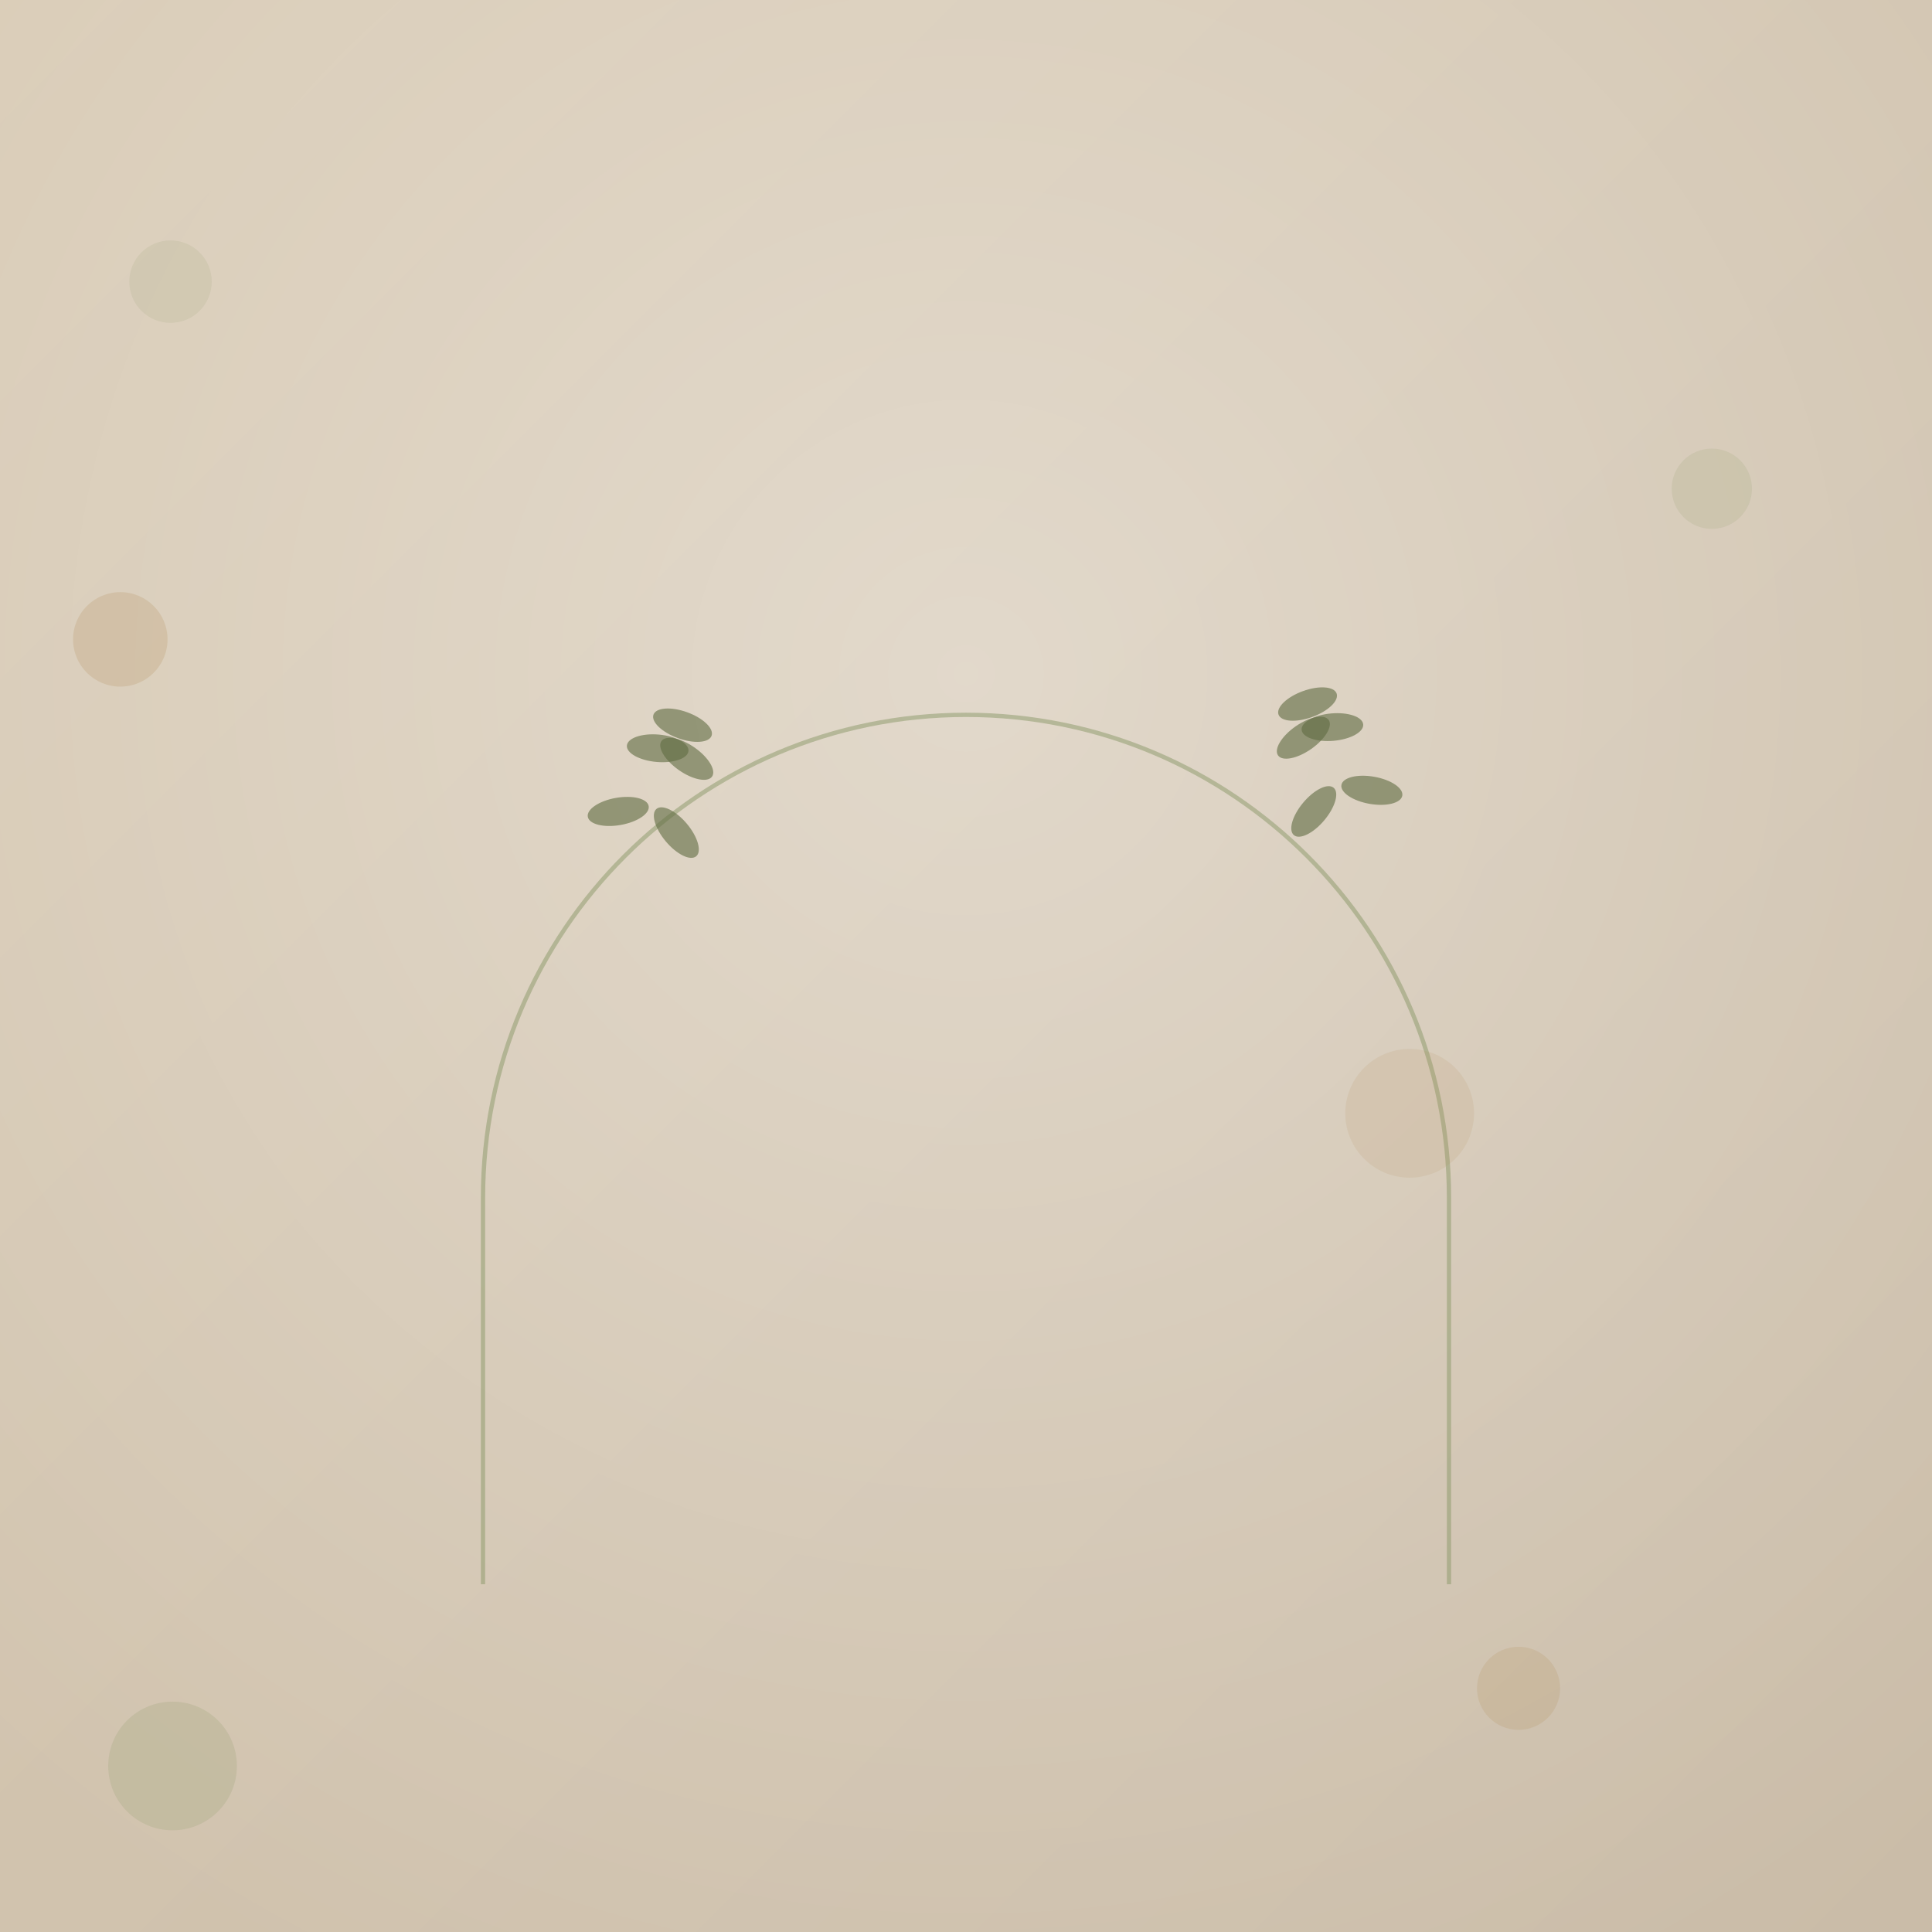
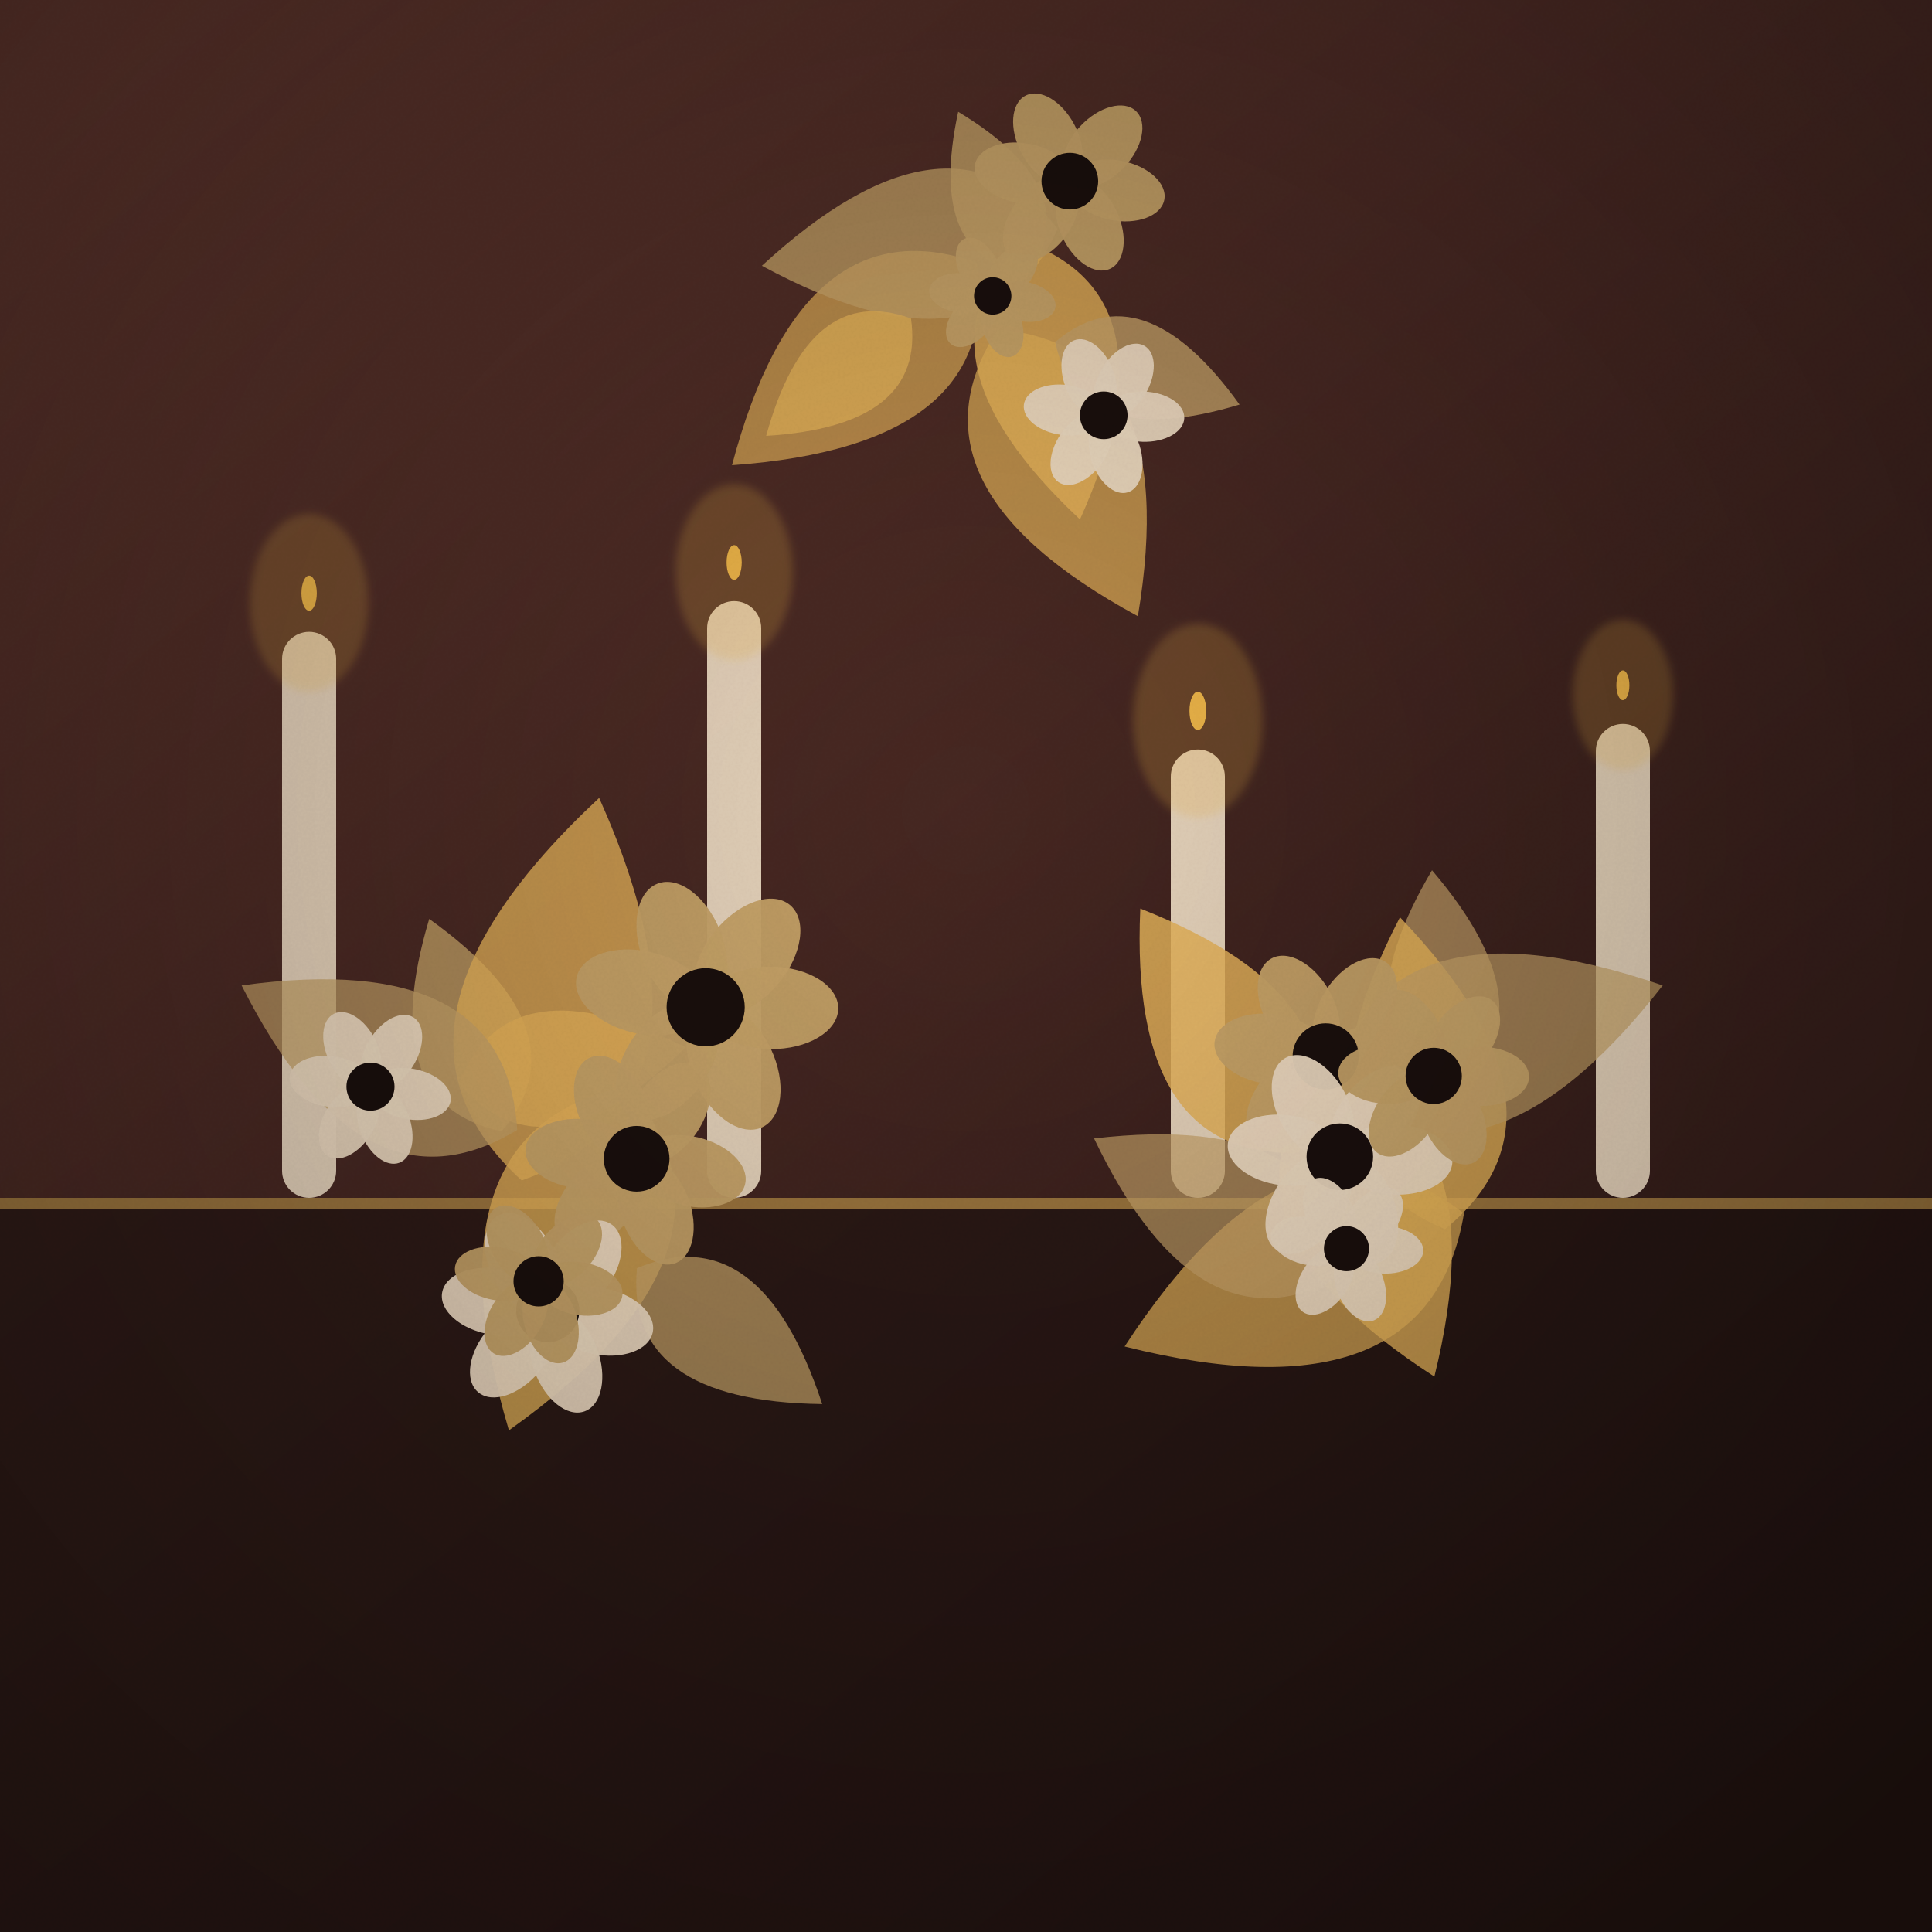
<svg xmlns="http://www.w3.org/2000/svg" width="900" height="900" viewBox="0 0 900 900" role="img">
  <defs>
-     <linearGradient id="g13" x1="0" y1="0" x2="1" y2="1">
-       <stop offset="0%" stop-color="#d8cab4" />
-       <stop offset="100%" stop-color="#cabca8" />
+     <linearGradient id="g13" x1="0.1" y1="0" x2="0.9" y2="1">
+       <stop offset="0%" stop-color="#5c342c" />
+       <stop offset="100%" stop-color="#2c1815" />
    </linearGradient>
-     <radialGradient id="soft13" cx="50%" cy="35%" r="75%">
-       <stop offset="0%" stop-color="#ffffff" stop-opacity="0.35" />
-       <stop offset="100%" stop-color="#ffffff" stop-opacity="0" />
+     <radialGradient id="v13" cx="50%" cy="42%" r="72%">
+       <stop offset="0%" stop-color="#000000" stop-opacity="0" />
+       <stop offset="100%" stop-color="#000000" stop-opacity="0.3" />
    </radialGradient>
+     <filter id="n13">
+       <feTurbulence type="fractalNoise" baseFrequency="0.8" numOctaves="2" stitchTiles="stitch" result="noise" />
+       <feColorMatrix in="noise" type="matrix" values="0 0 0 0 0  0 0 0 0 0  0 0 0 0 0  0 0 0 0.06 0" />
+     </filter>
  </defs>
  <rect width="900" height="900" fill="url(#g13)" />
-   <rect width="900" height="900" fill="url(#soft13)" />
-   <path d="M 225 738 L 225 558 A 225 225 0 0 1 675 558 L 675 738" fill="none" stroke="#8a9767" stroke-width="2" opacity="0.5" />
-   <g transform="rotate(20 288 378)">
-     <ellipse cx="288" cy="378" rx="14.4" ry="6.4" fill="#5f6b41" opacity="0.6" transform="rotate(-30 288 378)" />
-     <ellipse cx="295.2" cy="344.059" rx="14.4" ry="6.4" fill="#5f6b41" opacity="0.6" transform="rotate(-15 295.2 344.0589)" />
-     <ellipse cx="302.4" cy="330" rx="14.4" ry="6.4" fill="#5f6b41" opacity="0.6" transform="rotate(0 302.4 330)" />
-     <ellipse cx="309.6" cy="344.059" rx="14.4" ry="6.4" fill="#5f6b41" opacity="0.6" transform="rotate(15 309.6 344.0589)" />
-     <ellipse cx="316.8" cy="378" rx="14.4" ry="6.4" fill="#5f6b41" opacity="0.6" transform="rotate(30 316.8 378)" />
+   <rect x="0" y="558" width="900" height="342" fill="#1a0f0d" opacity="0.55" />
+   <rect x="0" y="558" width="900" height="5.4" fill="#e8b45a" opacity="0.6" />
+   <rect x="131.4" y="294.333" width="25.2" height="263.667" rx="12.6" fill="#f0ddc4" opacity="0.95" />
+   <ellipse cx="144" cy="276.333" rx="3.58" ry="8.183" fill="#f0b74a" />
+   <ellipse cx="144" cy="280.833" rx="27.618" ry="41.426" fill="#f0b74a" opacity="0.22" filter="blur(2px)" />
+   <rect x="329.4" y="280.022" width="25.2" height="277.978" rx="12.6" fill="#f0ddc4" opacity="0.95" />
+   <ellipse cx="342" cy="262.022" rx="3.536" ry="8.082" fill="#f0b74a" />
+   <ellipse cx="342" cy="266.522" rx="27.276" ry="40.915" fill="#f0b74a" opacity="0.22" filter="blur(2px)" />
+   <rect x="545.4" y="349.137" width="25.2" height="208.863" rx="12.6" fill="#f0ddc4" opacity="0.95" />
+   <ellipse cx="558" cy="331.137" rx="3.905" ry="8.926" fill="#f0b74a" />
+   <ellipse cx="558" cy="335.637" rx="30.127" ry="45.19" fill="#f0b74a" opacity="0.22" filter="blur(2px)" />
+   <rect x="743.4" y="337.233" width="25.2" height="220.767" rx="12.6" fill="#f0ddc4" opacity="0.95" />
+   <ellipse cx="756" cy="319.233" rx="3.029" ry="6.924" fill="#f0b74a" />
+   <ellipse cx="756" cy="323.733" rx="23.369" ry="35.054" fill="#f0b74a" opacity="0.22" filter="blur(2px)" />
+   <path d="M 292.378 505.84 Q 343.3 420.969 462.119 505.84 Q 343.3 590.71 292.378 505.84 Z" fill="#e8b45a" opacity="0.811" transform="rotate(109.017 292.3782 505.8398)" />
+   <path d="M 233.742 527.064 Q 265.123 474.762 338.345 527.064 Q 265.123 579.366 233.742 527.064 Z" fill="#c9a469" opacity="0.791" transform="rotate(251.1543 233.7417 527.0644)" />
+   <path d="M 213.744 504.594 Q 245.827 451.123 320.688 504.594 Q 245.827 558.066 213.744 504.594 Z" fill="#e8b45a" opacity="0.773" transform="rotate(350.9769 213.744 504.5944)" />
+   <path d="M 296.719 590.763 Q 328.83 537.244 403.757 590.763 Q 328.83 644.283 296.719 590.763 Z" fill="#c9a469" opacity="0.759" transform="rotate(36.26235 296.7185 590.7634)" />
+   <path d="M 242.999 549.905 Q 297.548 458.989 424.83 549.905 Q 297.548 640.821 242.999 549.905 Z" fill="#e8b45a" opacity="0.793" transform="rotate(281.4552 242.9986 549.9046)" />
+   <path d="M 240.918 526.351 Q 284.398 453.884 385.853 526.351 Q 284.398 598.819 240.918 526.351 Z" fill="#c9a469" opacity="0.731" transform="rotate(207.6667 240.9176 526.3514)" />
+   <g>
+     <ellipse cx="359.1" cy="469.5" rx="31.4" ry="19.2" fill="#c9a469" opacity="0.96" transform="rotate(0.6239095 359.1 469.5)" />
+     <ellipse cx="341.7" cy="496.7" rx="31.4" ry="19.2" fill="#c9a469" opacity="0.96" transform="rotate(64.81137 341.7 496.7)" />
+     <ellipse cx="311.1" cy="493.9" rx="31.4" ry="19.2" fill="#c9a469" opacity="0.96" transform="rotate(125.5468 311.1 493.9)" />
+     <ellipse cx="299.2" cy="462.3" rx="31.4" ry="19.2" fill="#c9a469" opacity="0.96" transform="rotate(193.131 299.2 462.3)" />
+     <ellipse cx="317.7" cy="440.9" rx="31.4" ry="19.2" fill="#c9a469" opacity="0.96" transform="rotate(248.6865 317.7 440.9)" />
+     <ellipse cx="348.0" cy="445.8" rx="31.4" ry="19.2" fill="#c9a469" opacity="0.96" transform="rotate(309.4109 348.0 445.8)" />
+     <circle cx="328.729" cy="469.213" r="18.2" fill="#1a0f0d" />
  </g>
-   <g transform="rotate(-20 612 378)">
-     <ellipse cx="612" cy="378" rx="14.4" ry="6.4" fill="#5f6b41" opacity="0.6" transform="rotate(-30 612 378)" />
-     <ellipse cx="619.2" cy="344.059" rx="14.4" ry="6.4" fill="#5f6b41" opacity="0.6" transform="rotate(-15 619.2 344.0589)" />
-     <ellipse cx="626.4" cy="330" rx="14.4" ry="6.4" fill="#5f6b41" opacity="0.6" transform="rotate(0 626.4 330)" />
-     <ellipse cx="633.6" cy="344.059" rx="14.4" ry="6.4" fill="#5f6b41" opacity="0.6" transform="rotate(15 633.6 344.0589)" />
-     <ellipse cx="640.8" cy="378" rx="14.4" ry="6.4" fill="#5f6b41" opacity="0.6" transform="rotate(30 640.8 378)" />
+   <g>
+     <ellipse cx="190.9" cy="509.6" rx="19.3" ry="11.8" fill="#f0ddc4" opacity="0.96" transform="rotate(10.59154 190.9 509.6)" />
+     <ellipse cx="179.2" cy="523.6" rx="19.3" ry="11.8" fill="#f0ddc4" opacity="0.96" transform="rotate(69.17542 179.2 523.6)" />
+     <ellipse cx="162.8" cy="522.1" rx="19.3" ry="11.8" fill="#f0ddc4" opacity="0.96" transform="rotate(121.522 162.8 522.1)" />
+     <ellipse cx="154.1" cy="503.8" rx="19.3" ry="11.8" fill="#f0ddc4" opacity="0.96" transform="rotate(187.4816 154.1 503.8)" />
+     <ellipse cx="164.2" cy="489.5" rx="19.3" ry="11.8" fill="#f0ddc4" opacity="0.96" transform="rotate(243.4018 164.2 489.5)" />
+     <ellipse cx="182.4" cy="490.3" rx="19.3" ry="11.8" fill="#f0ddc4" opacity="0.96" transform="rotate(301.7057 182.4 490.3)" />
+     <circle cx="172.585" cy="506.194" r="11.2" fill="#1a0f0d" />
  </g>
-   <circle cx="656.674" cy="518.623" r="29.997" fill="#b08d57" opacity="0.132" />
-   <circle cx="797.434" cy="227.67" r="18.698" fill="#8a9767" opacity="0.15" />
-   <circle cx="707.407" cy="786.485" r="19.355" fill="#b08d57" opacity="0.19" />
-   <circle cx="56.038" cy="297.847" r="22.008" fill="#b08d57" opacity="0.217" />
-   <circle cx="79.437" cy="131.2" r="19.199" fill="#8a9767" opacity="0.13" />
-   <circle cx="80.382" cy="822.654" r="29.97" fill="#8a9767" opacity="0.198" />
+   <g>
+     <ellipse cx="321.4" cy="545.6" rx="26.4" ry="16.2" fill="#c9a469" opacity="0.96" transform="rotate(13.09878 321.4 545.6)" />
+     <ellipse cx="305.4" cy="563.7" rx="26.4" ry="16.2" fill="#c9a469" opacity="0.96" transform="rotate(69.66007 305.4 563.7)" />
+     <ellipse cx="279.6" cy="558.9" rx="26.4" ry="16.2" fill="#c9a469" opacity="0.96" transform="rotate(131.5228 279.6 558.9)" />
+     <ellipse cx="271.1" cy="537.5" rx="26.4" ry="16.2" fill="#c9a469" opacity="0.96" transform="rotate(185.1147 271.1 537.5)" />
+     <ellipse cx="285.8" cy="516.7" rx="26.4" ry="16.2" fill="#c9a469" opacity="0.96" transform="rotate(244.9807 285.8 516.7)" />
+     <ellipse cx="311.0" cy="518.7" rx="26.4" ry="16.2" fill="#c9a469" opacity="0.96" transform="rotate(304.445 311.0 518.7)" />
+     <circle cx="296.567" cy="539.801" r="15.3" fill="#1a0f0d" />
+   </g>
+   <g>
+     <ellipse cx="279.2" cy="615.5" rx="25.4" ry="15.5" fill="#f0ddc4" opacity="0.96" transform="rotate(11.72662 279.2 615.5)" />
+     <ellipse cx="263.6" cy="633.6" rx="25.4" ry="15.5" fill="#f0ddc4" opacity="0.96" transform="rotate(69.8463 263.6 633.6)" />
+     <ellipse cx="239.2" cy="629.2" rx="25.4" ry="15.5" fill="#f0ddc4" opacity="0.96" transform="rotate(130.4822 239.2 629.2)" />
+     <ellipse cx="231.0" cy="606.4" rx="25.4" ry="15.5" fill="#f0ddc4" opacity="0.96" transform="rotate(189.6114 231.0 606.4)" />
+     <ellipse cx="243.9" cy="588.7" rx="25.4" ry="15.5" fill="#f0ddc4" opacity="0.96" transform="rotate(242.6801 243.9 588.7)" />
+     <ellipse cx="269.9" cy="590.9" rx="25.4" ry="15.5" fill="#f0ddc4" opacity="0.96" transform="rotate(306.886 269.9 590.9)" />
+     <circle cx="255.173" cy="610.532" r="14.7" fill="#1a0f0d" />
+   </g>
+   <g>
+     <ellipse cx="270.1" cy="600.3" rx="20.1" ry="12.3" fill="#c9a469" opacity="0.96" transform="rotate(10.05605 270.1 600.3)" />
+     <ellipse cx="256.5" cy="615.5" rx="20.1" ry="12.3" fill="#c9a469" opacity="0.96" transform="rotate(73.3151 256.5 615.5)" />
+     <ellipse cx="240.6" cy="613.4" rx="20.1" ry="12.3" fill="#c9a469" opacity="0.96" transform="rotate(121.9813 240.6 613.4)" />
+     <ellipse cx="231.8" cy="593.4" rx="20.1" ry="12.3" fill="#c9a469" opacity="0.96" transform="rotate(190.2287 231.8 593.4)" />
+     <ellipse cx="241.2" cy="580.0" rx="20.1" ry="12.3" fill="#c9a469" opacity="0.96" transform="rotate(240.0811 241.2 580.0)" />
+     <ellipse cx="264.1" cy="582.6" rx="20.1" ry="12.3" fill="#c9a469" opacity="0.96" transform="rotate(312.6095 264.1 582.6)" />
+     <circle cx="250.904" cy="596.888" r="11.7" fill="#1a0f0d" />
+   </g>
+   <path d="M 681.975 565.298 Q 732.914 480.399 851.773 565.298 Q 732.914 650.197 681.975 565.298 Z" fill="#e8b45a" opacity="0.741" transform="rotate(158.5988 681.975 565.2977)" />
+   <path d="M 675.977 508.828 Q 707.119 456.925 779.782 508.828 Q 707.119 560.73 675.977 508.828 Z" fill="#c9a469" opacity="0.71" transform="rotate(265.088 675.9773 508.8278)" />
+   <path d="M 604.952 536.997 Q 645.622 469.214 740.518 536.997 Q 645.622 604.78 604.952 536.997 Z" fill="#e8b45a" opacity="0.848" transform="rotate(237.0401 604.9519 536.9968)" />
+   <path d="M 625.232 594.138 Q 664.84 528.125 757.258 594.138 Q 664.84 660.151 625.232 594.138 Z" fill="#c9a469" opacity="0.701" transform="rotate(208.8997 625.2319 594.138)" />
+   <path d="M 673.151 572.585 Q 717.19 499.186 819.948 572.585 Q 717.19 645.983 673.151 572.585 Z" fill="#e8b45a" opacity="0.825" transform="rotate(261.7778 673.1509 572.5847)" />
+   <path d="M 621.042 504.67 Q 669.089 424.593 781.197 504.67 Q 669.089 584.748 621.042 504.67 Z" fill="#c9a469" opacity="0.704" transform="rotate(343.4522 621.0421 504.6704)" />
+   <path d="M 613.239 502.728 Q 657.953 428.205 762.285 502.728 Q 657.953 577.251 613.239 502.728 Z" fill="#e8b45a" opacity="0.816" transform="rotate(68.36728 613.2389 502.7282)" />
+   <g>
+     <ellipse cx="643.2" cy="494.2" rx="26.5" ry="16.3" fill="#c9a469" opacity="0.96" transform="rotate(4.696974 643.2 494.2)" />
+     <ellipse cx="629.8" cy="514.7" rx="26.5" ry="16.3" fill="#c9a469" opacity="0.96" transform="rotate(61.55299 629.8 514.7)" />
+     <ellipse cx="601.4" cy="512.1" rx="26.5" ry="16.3" fill="#c9a469" opacity="0.96" transform="rotate(128.8388 601.4 512.1)" />
+     <ellipse cx="592.1" cy="488.7" rx="26.5" ry="16.3" fill="#c9a469" opacity="0.96" transform="rotate(187.6769 592.1 488.7)" />
+     <ellipse cx="605.1" cy="469.7" rx="26.5" ry="16.3" fill="#c9a469" opacity="0.96" transform="rotate(240.9409 605.1 469.7)" />
+     <ellipse cx="631.2" cy="470.4" rx="26.5" ry="16.3" fill="#c9a469" opacity="0.96" transform="rotate(302.1147 631.2 470.4)" />
+     <circle cx="617.544" cy="492.112" r="15.4" fill="#1a0f0d" />
+   </g>
+   <g>
+     <ellipse cx="649.9" cy="540.1" rx="26.7" ry="16.4" fill="#f0ddc4" opacity="0.96" transform="rotate(2.794299 649.9 540.1)" />
+     <ellipse cx="633.3" cy="563.0" rx="26.7" ry="16.4" fill="#f0ddc4" opacity="0.96" transform="rotate(69.16645 633.3 563.0)" />
+     <ellipse cx="609.7" cy="560.2" rx="26.7" ry="16.4" fill="#f0ddc4" opacity="0.96" transform="rotate(124.0846 609.7 560.2)" />
+     <ellipse cx="598.5" cy="535.8" rx="26.7" ry="16.4" fill="#f0ddc4" opacity="0.96" transform="rotate(186.8684 598.5 535.8)" />
+     <ellipse cx="611.7" cy="516.2" rx="26.7" ry="16.4" fill="#f0ddc4" opacity="0.96" transform="rotate(241.2929 611.7 516.2)" />
+     <ellipse cx="640.9" cy="519.2" rx="26.7" ry="16.4" fill="#f0ddc4" opacity="0.96" transform="rotate(310.3913 640.9 519.2)" />
+     <circle cx="624.151" cy="538.843" r="15.5" fill="#1a0f0d" />
+   </g>
+   <g>
+     <ellipse cx="689.7" cy="501.4" rx="22.6" ry="13.8" fill="#c9a469" opacity="0.96" transform="rotate(0.5932083 689.7 501.4)" />
+     <ellipse cx="676.9" cy="521.1" rx="22.6" ry="13.8" fill="#c9a469" opacity="0.96" transform="rotate(65.73854 676.9 521.1)" />
+     <ellipse cx="655.0" cy="518.8" rx="22.6" ry="13.8" fill="#c9a469" opacity="0.96" transform="rotate(126.194 655.0 518.8)" />
+     <ellipse cx="646.0" cy="500.4" rx="22.6" ry="13.8" fill="#c9a469" opacity="0.96" transform="rotate(182.1805 646.0 500.4)" />
+     <ellipse cx="657.4" cy="482.0" rx="22.6" ry="13.8" fill="#c9a469" opacity="0.96" transform="rotate(241.3465 657.4 482.0)" />
+     <ellipse cx="681.2" cy="483.9" rx="22.6" ry="13.8" fill="#c9a469" opacity="0.96" transform="rotate(307.6265 681.2 483.9)" />
+     <circle cx="667.882" cy="501.199" r="13.1" fill="#1a0f0d" />
+   </g>
+   <g>
+     <ellipse cx="644.8" cy="582.2" rx="18.2" ry="11.1" fill="#f0ddc4" opacity="0.96" transform="rotate(1.674688 644.8 582.2)" />
+     <ellipse cx="633.5" cy="598.1" rx="18.2" ry="11.1" fill="#f0ddc4" opacity="0.96" transform="rotate(69.17419 633.5 598.1)" />
+     <ellipse cx="617.3" cy="596.2" rx="18.2" ry="11.1" fill="#f0ddc4" opacity="0.96" transform="rotate(124.4239 617.3 596.2)" />
+     <ellipse cx="610.0" cy="578.2" rx="18.2" ry="11.1" fill="#f0ddc4" opacity="0.96" transform="rotate(191.5182 610.0 578.2)" />
+     <ellipse cx="619.7" cy="565.8" rx="18.2" ry="11.1" fill="#f0ddc4" opacity="0.96" transform="rotate(244.6827 619.7 565.8)" />
+     <ellipse cx="638.9" cy="568.6" rx="18.2" ry="11.1" fill="#f0ddc4" opacity="0.96" transform="rotate(311.7253 638.9 568.6)" />
+     <circle cx="627.238" cy="581.681" r="10.5" fill="#1a0f0d" />
+   </g>
+   <path d="M 464.825 153.461 Q 509.426 79.125 613.497 153.461 Q 509.426 227.797 464.825 153.461 Z" fill="#e8b45a" opacity="0.725" transform="rotate(63.97068 464.8248 153.4607)" />
+   <path d="M 478.849 127.374 Q 503.451 86.37 560.856 127.374 Q 503.451 168.377 478.849 127.374 Z" fill="#c9a469" opacity="0.832" transform="rotate(246.6636 478.8489 127.3737)" />
+   <path d="M 454.984 122.331 Q 499.381 48.336 602.974 122.331 Q 499.381 196.326 454.984 122.331 Z" fill="#e8b45a" opacity="0.707" transform="rotate(140.375 454.9841 122.3311)" />
+   <path d="M 492.697 106.6 Q 534.35 37.178 631.541 106.6 Q 534.35 176.021 492.697 106.6 Z" fill="#c9a469" opacity="0.782" transform="rotate(172.8827 492.697 106.5996)" />
+   <path d="M 477.054 112.446 Q 516.691 46.385 609.177 112.446 Q 516.691 178.507 477.054 112.446 Z" fill="#e8b45a" opacity="0.835" transform="rotate(78.63117 477.0544 112.4459)" />
+   <path d="M 491.523 159.337 Q 518.738 113.978 582.24 159.337 Q 518.738 204.695 491.523 159.337 Z" fill="#c9a469" opacity="0.807" transform="rotate(18.73148 491.523 159.3367)" />
+   <path d="M 424.369 148.339 Q 450.424 104.914 511.217 148.339 Q 450.424 191.763 424.369 148.339 Z" fill="#e8b45a" opacity="0.813" transform="rotate(140.9614 424.3693 148.3385)" />
+   <g>
+     <ellipse cx="520.0" cy="88.7" rx="22.8" ry="14.0" fill="#c9a469" opacity="0.96" transform="rotate(11.13323 520.0 88.7)" />
+     <ellipse cx="507.6" cy="104.5" rx="22.8" ry="14.0" fill="#c9a469" opacity="0.96" transform="rotate(65.4214 507.6 104.5)" />
+     <ellipse cx="485.0" cy="102.0" rx="22.8" ry="14.0" fill="#c9a469" opacity="0.96" transform="rotate(127.1773 485.0 102.0)" />
+     <ellipse cx="476.6" cy="80.7" rx="22.8" ry="14.0" fill="#c9a469" opacity="0.96" transform="rotate(189.7253 476.6 80.7)" />
+     <ellipse cx="488.2" cy="64.8" rx="22.8" ry="14.0" fill="#c9a469" opacity="0.96" transform="rotate(242.6762 488.2 64.8)" />
+     <ellipse cx="513.5" cy="68.3" rx="22.8" ry="14.0" fill="#c9a469" opacity="0.96" transform="rotate(313.3072 513.5 68.3)" />
+     <circle cx="498.369" cy="84.39" r="13.2" fill="#1a0f0d" />
+   </g>
+   <g>
+     <ellipse cx="532.6" cy="194.1" rx="19.1" ry="11.7" fill="#f0ddc4" opacity="0.96" transform="rotate(2.035427 532.6 194.1)" />
+     <ellipse cx="519.7" cy="211.1" rx="19.1" ry="11.7" fill="#f0ddc4" opacity="0.96" transform="rotate(72.60382 519.7 211.1)" />
+     <ellipse cx="503.8" cy="208.8" rx="19.1" ry="11.7" fill="#f0ddc4" opacity="0.96" transform="rotate(123.9815 503.8 208.8)" />
+     <ellipse cx="495.9" cy="191.0" rx="19.1" ry="11.7" fill="#f0ddc4" opacity="0.96" transform="rotate(187.69 495.9 191.0)" />
+     <ellipse cx="507.4" cy="176.3" rx="19.1" ry="11.7" fill="#f0ddc4" opacity="0.96" transform="rotate(248.5654 507.4 176.3)" />
+     <ellipse cx="523.5" cy="177.6" rx="19.1" ry="11.7" fill="#f0ddc4" opacity="0.96" transform="rotate(300.4626 523.5 177.6)" />
+     <circle cx="514.154" cy="193.475" r="11.1" fill="#1a0f0d" />
+   </g>
+   <g>
+     <ellipse cx="476.8" cy="140.5" rx="15.1" ry="9.2" fill="#c9a469" opacity="0.96" transform="rotate(10.54414 476.8 140.5)" />
+     <ellipse cx="466.9" cy="151.7" rx="15.1" ry="9.2" fill="#c9a469" opacity="0.96" transform="rotate(72.32585 466.9 151.7)" />
+     <ellipse cx="452.8" cy="148.8" rx="15.1" ry="9.2" fill="#c9a469" opacity="0.96" transform="rotate(131.2302 452.8 148.8)" />
+     <ellipse cx="447.9" cy="136.5" rx="15.1" ry="9.2" fill="#c9a469" opacity="0.96" transform="rotate(185.3563 447.9 136.5)" />
+     <ellipse cx="455.9" cy="124.8" rx="15.1" ry="9.2" fill="#c9a469" opacity="0.96" transform="rotate(243.4134 455.9 124.8)" />
+     <ellipse cx="471.6" cy="126.5" rx="15.1" ry="9.2" fill="#c9a469" opacity="0.96" transform="rotate(308.8055 471.6 126.5)" />
+     <circle cx="462.439" cy="137.86" r="8.7" fill="#1a0f0d" />
+   </g>
+   <rect width="900" height="900" fill="url(#v13)" />
+   <rect width="900" height="900" filter="url(#n13)" opacity="0.5" />
</svg>
